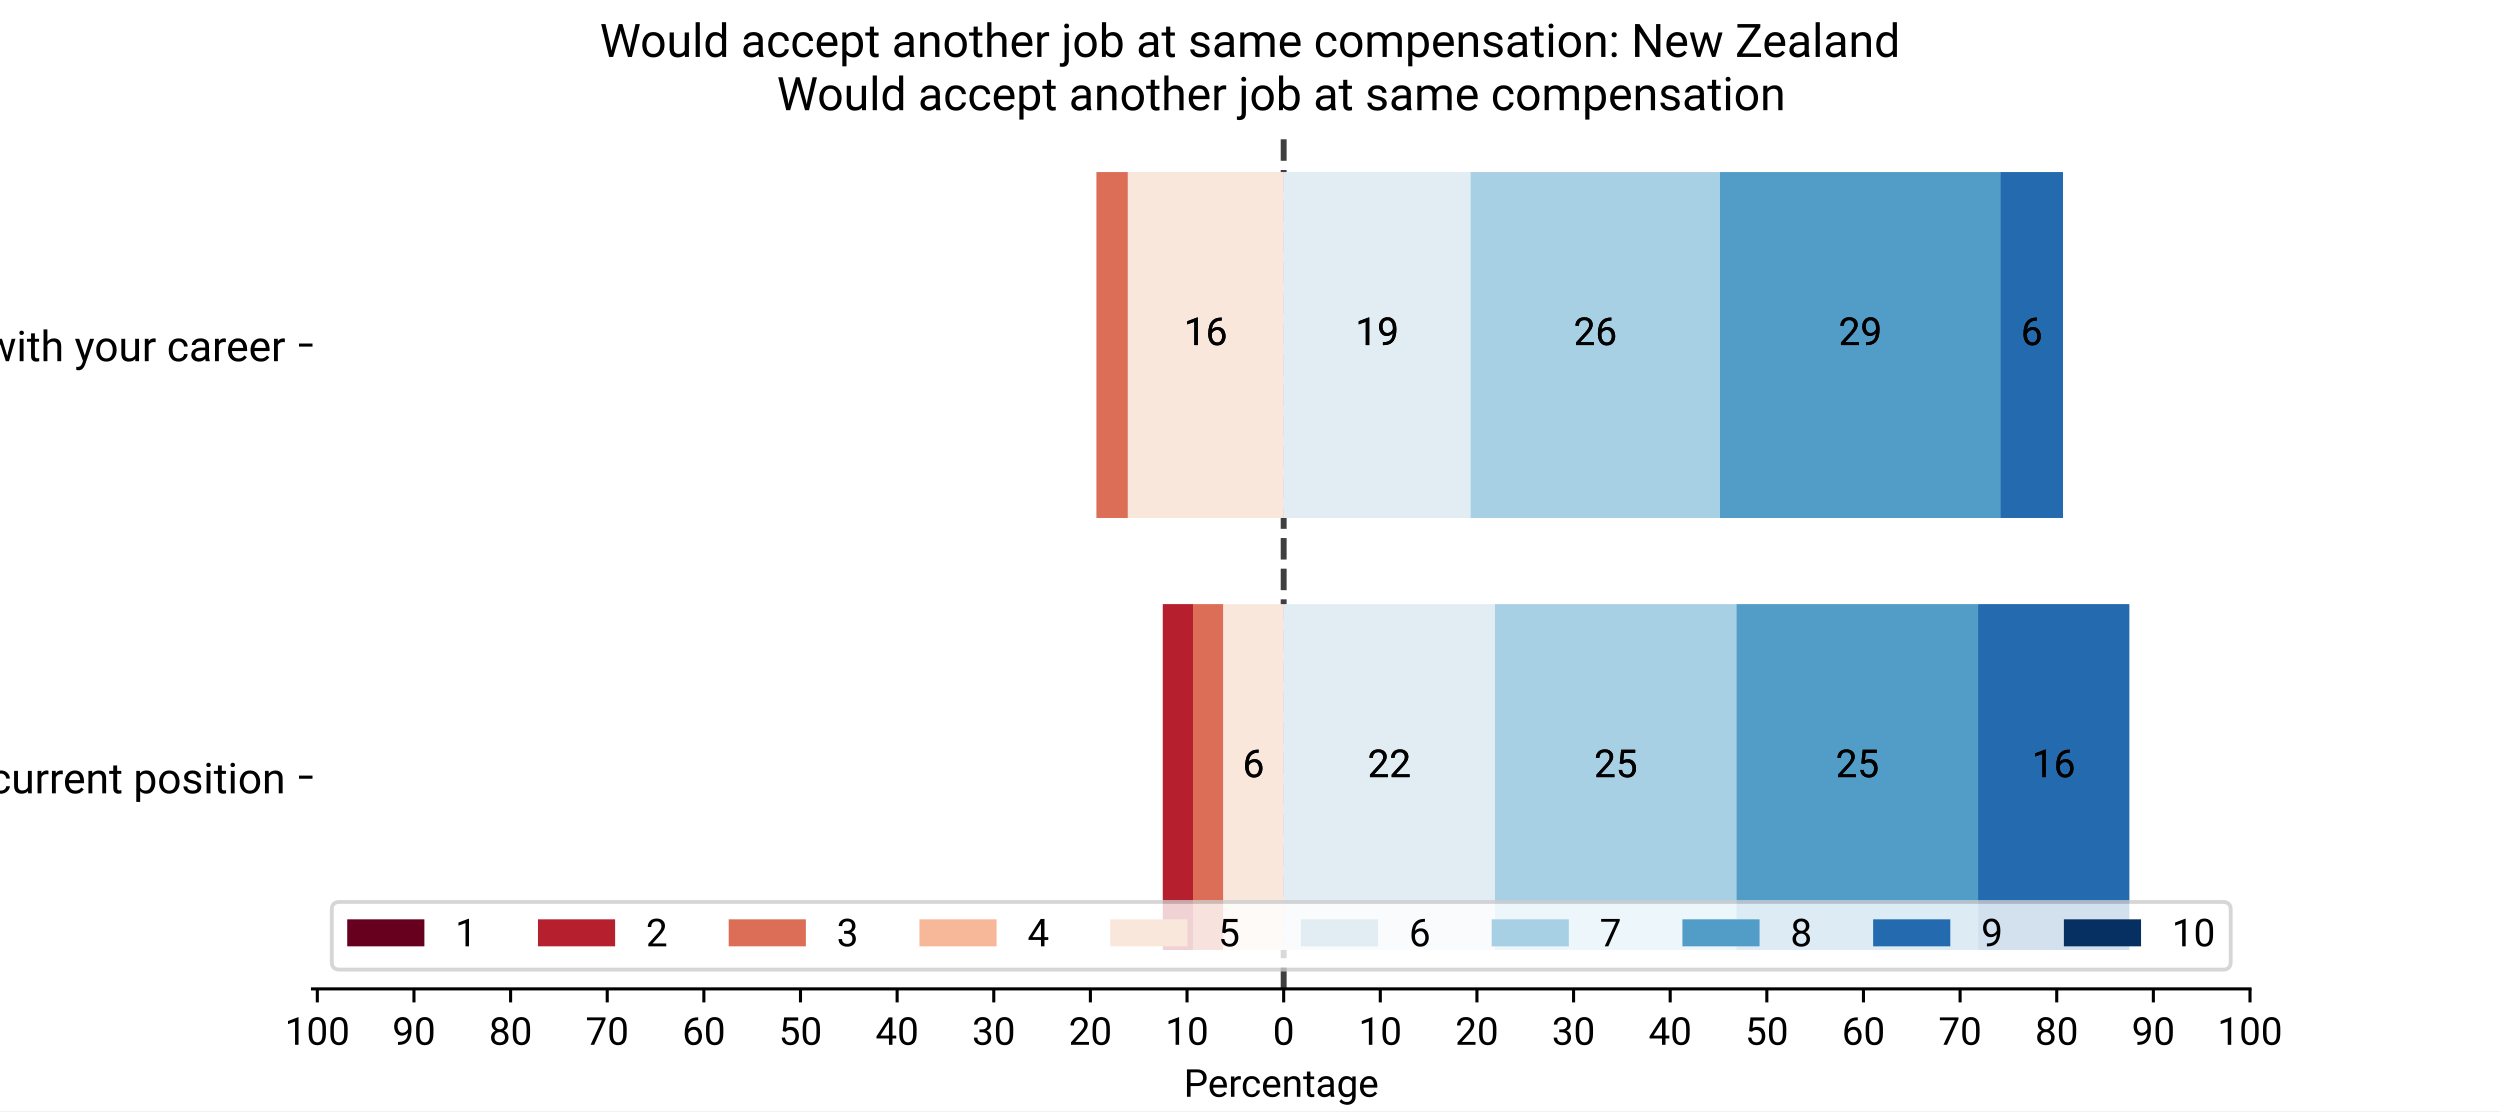
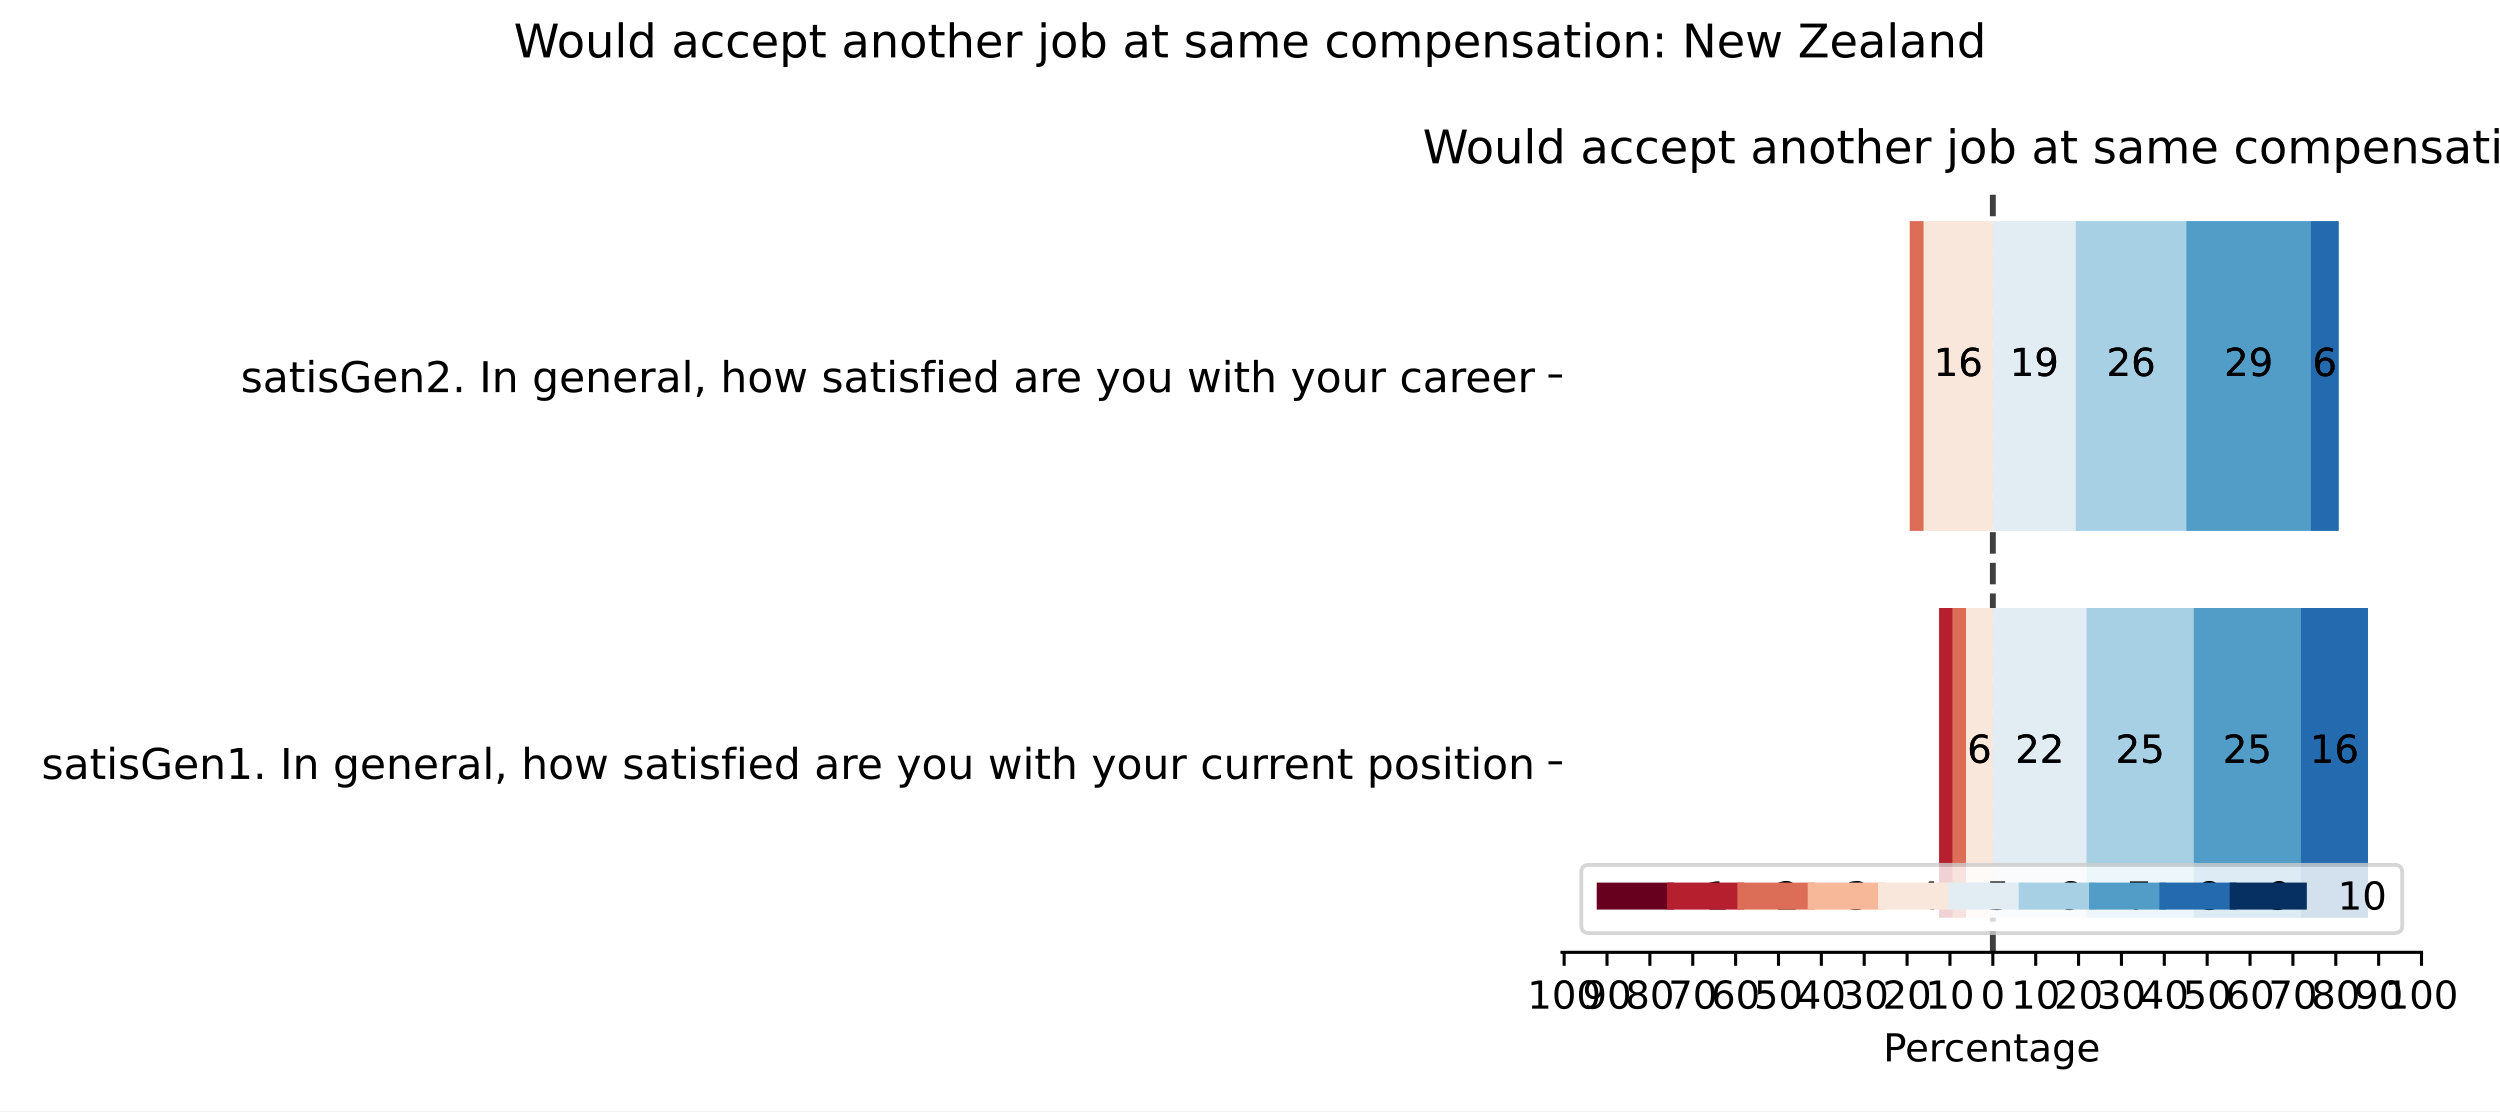
<svg xmlns="http://www.w3.org/2000/svg" xmlns:xlink="http://www.w3.org/1999/xlink" height="288pt" version="1.1" viewBox="0 0 648 288" width="648pt">
  <defs>
    <style type="text/css">*{stroke-linecap:butt;stroke-linejoin:round;}</style>
  </defs>
  <g id="figure_1">
    <g id="patch_1">
      <path d="M 0 288  L 648 288  L 648 0  L 0 0  z " style="fill:#ffffff;" />
    </g>
    <g id="axes_1">
      <g id="patch_2">
-         <path d="M 81 256.32  L 583.2 256.32  L 583.2 34.56  L 81 34.56  z " style="fill:#ffffff;" />
+         <path d="M 404.869 246.844  L 627.656 246.844  L 627.656 48.332  L 404.869 48.332  z " style="fill:#ffffff;" />
      </g>
      <g id="line2d_1">
-         <path clip-path="url(#p80d180d286)" d="M 332.726 256.32  L 332.726 34.56  " style="fill:none;stroke:#000000;stroke-dasharray:5.55,2.4;stroke-dashoffset:0;stroke-opacity:0.5;stroke-width:1.5;" />
+         <path clip-path="url(#p380d966b5c)" d="M 516.541 246.844  L 516.541 48.332  " style="fill:none;stroke:#000000;stroke-dasharray:5.55,2.4;stroke-dashoffset:0;stroke-opacity:0.5;stroke-width:1.5;" />
      </g>
      <g id="line2d_2">
-         <path clip-path="url(#p80d180d286)" d="M 332.726 256.32  L 332.726 34.56  " style="fill:none;stroke:#000000;stroke-dasharray:5.55,2.4;stroke-dashoffset:0;stroke-opacity:0.5;stroke-width:1.5;" />
+         <path clip-path="url(#p380d966b5c)" d="M 516.541 246.844  L 516.541 48.332  " style="fill:none;stroke:#000000;stroke-dasharray:5.55,2.4;stroke-dashoffset:0;stroke-opacity:0.5;stroke-width:1.5;" />
      </g>
      <g id="patch_3">
-         <path clip-path="url(#p80d180d286)" d="M 301.417 246.24  L 301.417 246.24  L 301.417 156.64  L 301.417 156.64  z " style="fill:#67001f;" />
+         <path clip-path="url(#p380d966b5c)" d="M 502.651 237.82  L 502.651 237.82  L 502.651 157.614  L 502.651 157.614  z " style="fill:#67001f;" />
      </g>
      <g id="patch_4">
-         <path clip-path="url(#p80d180d286)" d="M 284.247 134.24  L 284.247 134.24  L 284.247 44.64  L 284.247 44.64  z " style="fill:#67001f;" />
+         <path clip-path="url(#p380d966b5c)" d="M 495.034 137.562  L 495.034 137.562  L 495.034 57.355  L 495.034 57.355  z " style="fill:#67001f;" />
      </g>
      <g id="patch_5">
-         <path clip-path="url(#p80d180d286)" d="M 301.417 246.24  L 309.244 246.24  L 309.244 156.64  L 301.417 156.64  z " style="fill:#b61f2e;" />
+         <path clip-path="url(#p380d966b5c)" d="M 502.651 237.82  L 506.124 237.82  L 506.124 157.614  L 502.651 157.614  z " style="fill:#b61f2e;" />
      </g>
      <g id="patch_6">
-         <path clip-path="url(#p80d180d286)" d="M 284.247 134.24  L 284.247 134.24  L 284.247 44.64  L 284.247 44.64  z " style="fill:#b61f2e;" />
+         <path clip-path="url(#p380d966b5c)" d="M 495.034 137.562  L 495.034 137.562  L 495.034 57.355  L 495.034 57.355  z " style="fill:#b61f2e;" />
      </g>
      <g id="patch_7">
-         <path clip-path="url(#p80d180d286)" d="M 309.244 246.24  L 317.072 246.24  L 317.072 156.64  L 309.244 156.64  z " style="fill:#dc6e57;" />
+         <path clip-path="url(#p380d966b5c)" d="M 506.124 237.82  L 509.596 237.82  L 509.596 157.614  L 506.124 157.614  z " style="fill:#dc6e57;" />
      </g>
      <g id="patch_8">
-         <path clip-path="url(#p80d180d286)" d="M 284.247 134.24  L 292.327 134.24  L 292.327 44.64  L 284.247 44.64  z " style="fill:#dc6e57;" />
+         <path clip-path="url(#p380d966b5c)" d="M 495.034 137.562  L 498.619 137.562  L 498.619 57.355  L 495.034 57.355  z " style="fill:#dc6e57;" />
      </g>
      <g id="patch_9">
-         <path clip-path="url(#p80d180d286)" d="M 317.072 246.24  L 317.072 246.24  L 317.072 156.64  L 317.072 156.64  z " style="fill:#f7b799;" />
+         <path clip-path="url(#p380d966b5c)" d="M 509.596 237.82  L 509.596 237.82  L 509.596 157.614  L 509.596 157.614  z " style="fill:#f7b799;" />
      </g>
      <g id="patch_10">
-         <path clip-path="url(#p80d180d286)" d="M 292.327 134.24  L 292.327 134.24  L 292.327 44.64  L 292.327 44.64  z " style="fill:#f7b799;" />
+         <path clip-path="url(#p380d966b5c)" d="M 498.619 137.562  L 498.619 137.562  L 498.619 57.355  L 498.619 57.355  z " style="fill:#f7b799;" />
      </g>
      <g id="patch_11">
-         <path clip-path="url(#p80d180d286)" d="M 317.072 246.24  L 332.726 246.24  L 332.726 156.64  L 317.072 156.64  z " style="fill:#fae7dc;" />
+         <path clip-path="url(#p380d966b5c)" d="M 509.596 237.82  L 516.541 237.82  L 516.541 157.614  L 509.596 157.614  z " style="fill:#fae7dc;" />
      </g>
      <g id="patch_12">
-         <path clip-path="url(#p80d180d286)" d="M 292.327 134.24  L 332.726 134.24  L 332.726 44.64  L 292.327 44.64  z " style="fill:#fae7dc;" />
+         <path clip-path="url(#p380d966b5c)" d="M 498.619 137.562  L 516.541 137.562  L 516.541 57.355  L 498.619 57.355  z " style="fill:#fae7dc;" />
      </g>
      <g id="patch_13">
-         <path clip-path="url(#p80d180d286)" d="M 332.726 246.24  L 387.517 246.24  L 387.517 156.64  L 332.726 156.64  z " style="fill:#e1edf3;" />
+         <path clip-path="url(#p380d966b5c)" d="M 516.541 237.82  L 540.847 237.82  L 540.847 157.614  L 516.541 157.614  z " style="fill:#e1edf3;" />
      </g>
      <g id="patch_14">
-         <path clip-path="url(#p80d180d286)" d="M 332.726 134.24  L 381.205 134.24  L 381.205 44.64  L 332.726 44.64  z " style="fill:#e1edf3;" />
+         <path clip-path="url(#p380d966b5c)" d="M 516.541 137.562  L 538.047 137.562  L 538.047 57.355  L 516.541 57.355  z " style="fill:#e1edf3;" />
      </g>
      <g id="patch_15">
-         <path clip-path="url(#p80d180d286)" d="M 387.517 246.24  L 450.136 246.24  L 450.136 156.64  L 387.517 156.64  z " style="fill:#a7d0e4;" />
+         <path clip-path="url(#p380d966b5c)" d="M 540.847 237.82  L 568.626 237.82  L 568.626 157.614  L 540.847 157.614  z " style="fill:#a7d0e4;" />
      </g>
      <g id="patch_16">
-         <path clip-path="url(#p80d180d286)" d="M 381.205 134.24  L 445.843 134.24  L 445.843 44.64  L 381.205 44.64  z " style="fill:#a7d0e4;" />
+         <path clip-path="url(#p380d966b5c)" d="M 538.047 137.562  L 566.722 137.562  L 566.722 57.355  L 538.047 57.355  z " style="fill:#a7d0e4;" />
      </g>
      <g id="patch_17">
-         <path clip-path="url(#p80d180d286)" d="M 450.136 246.24  L 512.754 246.24  L 512.754 156.64  L 450.136 156.64  z " style="fill:#529dc8;" />
+         <path clip-path="url(#p380d966b5c)" d="M 568.626 237.82  L 596.405 237.82  L 596.405 157.614  L 568.626 157.614  z " style="fill:#529dc8;" />
      </g>
      <g id="patch_18">
-         <path clip-path="url(#p80d180d286)" d="M 445.843 134.24  L 518.562 134.24  L 518.562 44.64  L 445.843 44.64  z " style="fill:#529dc8;" />
+         <path clip-path="url(#p380d966b5c)" d="M 566.722 137.562  L 598.981 137.562  L 598.981 57.355  L 566.722 57.355  z " style="fill:#529dc8;" />
      </g>
      <g id="patch_19">
-         <path clip-path="url(#p80d180d286)" d="M 512.754 246.24  L 551.891 246.24  L 551.891 156.64  L 512.754 156.64  z " style="fill:#246aae;" />
+         <path clip-path="url(#p380d966b5c)" d="M 596.405 237.82  L 613.767 237.82  L 613.767 157.614  L 596.405 157.614  z " style="fill:#246aae;" />
      </g>
      <g id="patch_20">
-         <path clip-path="url(#p80d180d286)" d="M 518.562 134.24  L 534.721 134.24  L 534.721 44.64  L 518.562 44.64  z " style="fill:#246aae;" />
+         <path clip-path="url(#p380d966b5c)" d="M 598.981 137.562  L 606.15 137.562  L 606.15 57.355  L 598.981 57.355  z " style="fill:#246aae;" />
      </g>
      <g id="patch_21">
-         <path clip-path="url(#p80d180d286)" d="M 551.891 246.24  L 551.891 246.24  L 551.891 156.64  L 551.891 156.64  z " style="fill:#053061;" />
+         <path clip-path="url(#p380d966b5c)" d="M 613.767 237.82  L 613.767 237.82  L 613.767 157.614  L 613.767 157.614  z " style="fill:#053061;" />
      </g>
      <g id="patch_22">
-         <path clip-path="url(#p80d180d286)" d="M 534.721 134.24  L 534.721 134.24  L 534.721 44.64  L 534.721 44.64  z " style="fill:#053061;" />
+         <path clip-path="url(#p380d966b5c)" d="M 606.15 137.562  L 606.15 137.562  L 606.15 57.355  L 606.15 57.355  z " style="fill:#053061;" />
      </g>
      <g id="patch_23">
-         <path clip-path="url(#p80d180d286)" d="M 301.417 246.24  L 301.417 246.24  L 301.417 156.64  L 301.417 156.64  z " style="fill:#67001f;" />
+         <path clip-path="url(#p380d966b5c)" d="M 502.651 237.82  L 502.651 237.82  L 502.651 157.614  L 502.651 157.614  z " style="fill:#67001f;" />
      </g>
      <g id="patch_24">
-         <path clip-path="url(#p80d180d286)" d="M 284.247 134.24  L 284.247 134.24  L 284.247 44.64  L 284.247 44.64  z " style="fill:#67001f;" />
+         <path clip-path="url(#p380d966b5c)" d="M 495.034 137.562  L 495.034 137.562  L 495.034 57.355  L 495.034 57.355  z " style="fill:#67001f;" />
      </g>
      <g id="patch_25">
-         <path clip-path="url(#p80d180d286)" d="M 301.417 246.24  L 309.244 246.24  L 309.244 156.64  L 301.417 156.64  z " style="fill:#b61f2e;" />
+         <path clip-path="url(#p380d966b5c)" d="M 502.651 237.82  L 506.124 237.82  L 506.124 157.614  L 502.651 157.614  z " style="fill:#b61f2e;" />
      </g>
      <g id="patch_26">
-         <path clip-path="url(#p80d180d286)" d="M 284.247 134.24  L 284.247 134.24  L 284.247 44.64  L 284.247 44.64  z " style="fill:#b61f2e;" />
+         <path clip-path="url(#p380d966b5c)" d="M 495.034 137.562  L 495.034 137.562  L 495.034 57.355  L 495.034 57.355  z " style="fill:#b61f2e;" />
      </g>
      <g id="patch_27">
-         <path clip-path="url(#p80d180d286)" d="M 309.244 246.24  L 317.072 246.24  L 317.072 156.64  L 309.244 156.64  z " style="fill:#dc6e57;" />
+         <path clip-path="url(#p380d966b5c)" d="M 506.124 237.82  L 509.596 237.82  L 509.596 157.614  L 506.124 157.614  z " style="fill:#dc6e57;" />
      </g>
      <g id="patch_28">
-         <path clip-path="url(#p80d180d286)" d="M 284.247 134.24  L 292.327 134.24  L 292.327 44.64  L 284.247 44.64  z " style="fill:#dc6e57;" />
+         <path clip-path="url(#p380d966b5c)" d="M 495.034 137.562  L 498.619 137.562  L 498.619 57.355  L 495.034 57.355  z " style="fill:#dc6e57;" />
      </g>
      <g id="patch_29">
-         <path clip-path="url(#p80d180d286)" d="M 317.072 246.24  L 317.072 246.24  L 317.072 156.64  L 317.072 156.64  z " style="fill:#f7b799;" />
+         <path clip-path="url(#p380d966b5c)" d="M 509.596 237.82  L 509.596 237.82  L 509.596 157.614  L 509.596 157.614  z " style="fill:#f7b799;" />
      </g>
      <g id="patch_30">
-         <path clip-path="url(#p80d180d286)" d="M 292.327 134.24  L 292.327 134.24  L 292.327 44.64  L 292.327 44.64  z " style="fill:#f7b799;" />
+         <path clip-path="url(#p380d966b5c)" d="M 498.619 137.562  L 498.619 137.562  L 498.619 57.355  L 498.619 57.355  z " style="fill:#f7b799;" />
      </g>
      <g id="patch_31">
-         <path clip-path="url(#p80d180d286)" d="M 317.072 246.24  L 332.726 246.24  L 332.726 156.64  L 317.072 156.64  z " style="fill:#fae7dc;" />
+         <path clip-path="url(#p380d966b5c)" d="M 509.596 237.82  L 516.541 237.82  L 516.541 157.614  L 509.596 157.614  z " style="fill:#fae7dc;" />
      </g>
      <g id="patch_32">
-         <path clip-path="url(#p80d180d286)" d="M 292.327 134.24  L 332.726 134.24  L 332.726 44.64  L 292.327 44.64  z " style="fill:#fae7dc;" />
+         <path clip-path="url(#p380d966b5c)" d="M 498.619 137.562  L 516.541 137.562  L 516.541 57.355  L 498.619 57.355  z " style="fill:#fae7dc;" />
      </g>
      <g id="patch_33">
-         <path clip-path="url(#p80d180d286)" d="M 332.726 246.24  L 387.517 246.24  L 387.517 156.64  L 332.726 156.64  z " style="fill:#e1edf3;" />
+         <path clip-path="url(#p380d966b5c)" d="M 516.541 237.82  L 540.847 237.82  L 540.847 157.614  L 516.541 157.614  z " style="fill:#e1edf3;" />
      </g>
      <g id="patch_34">
-         <path clip-path="url(#p80d180d286)" d="M 332.726 134.24  L 381.205 134.24  L 381.205 44.64  L 332.726 44.64  z " style="fill:#e1edf3;" />
+         <path clip-path="url(#p380d966b5c)" d="M 516.541 137.562  L 538.047 137.562  L 538.047 57.355  L 516.541 57.355  z " style="fill:#e1edf3;" />
      </g>
      <g id="patch_35">
-         <path clip-path="url(#p80d180d286)" d="M 387.517 246.24  L 450.136 246.24  L 450.136 156.64  L 387.517 156.64  z " style="fill:#a7d0e4;" />
+         <path clip-path="url(#p380d966b5c)" d="M 540.847 237.82  L 568.626 237.82  L 568.626 157.614  L 540.847 157.614  z " style="fill:#a7d0e4;" />
      </g>
      <g id="patch_36">
-         <path clip-path="url(#p80d180d286)" d="M 381.205 134.24  L 445.843 134.24  L 445.843 44.64  L 381.205 44.64  z " style="fill:#a7d0e4;" />
+         <path clip-path="url(#p380d966b5c)" d="M 538.047 137.562  L 566.722 137.562  L 566.722 57.355  L 538.047 57.355  z " style="fill:#a7d0e4;" />
      </g>
      <g id="patch_37">
-         <path clip-path="url(#p80d180d286)" d="M 450.136 246.24  L 512.754 246.24  L 512.754 156.64  L 450.136 156.64  z " style="fill:#529dc8;" />
+         <path clip-path="url(#p380d966b5c)" d="M 568.626 237.82  L 596.405 237.82  L 596.405 157.614  L 568.626 157.614  z " style="fill:#529dc8;" />
      </g>
      <g id="patch_38">
-         <path clip-path="url(#p80d180d286)" d="M 445.843 134.24  L 518.562 134.24  L 518.562 44.64  L 445.843 44.64  z " style="fill:#529dc8;" />
+         <path clip-path="url(#p380d966b5c)" d="M 566.722 137.562  L 598.981 137.562  L 598.981 57.355  L 566.722 57.355  z " style="fill:#529dc8;" />
      </g>
      <g id="patch_39">
-         <path clip-path="url(#p80d180d286)" d="M 512.754 246.24  L 551.891 246.24  L 551.891 156.64  L 512.754 156.64  z " style="fill:#246aae;" />
+         <path clip-path="url(#p380d966b5c)" d="M 596.405 237.82  L 613.767 237.82  L 613.767 157.614  L 596.405 157.614  z " style="fill:#246aae;" />
      </g>
      <g id="patch_40">
-         <path clip-path="url(#p80d180d286)" d="M 518.562 134.24  L 534.721 134.24  L 534.721 44.64  L 518.562 44.64  z " style="fill:#246aae;" />
+         <path clip-path="url(#p380d966b5c)" d="M 598.981 137.562  L 606.15 137.562  L 606.15 57.355  L 598.981 57.355  z " style="fill:#246aae;" />
      </g>
      <g id="patch_41">
-         <path clip-path="url(#p80d180d286)" d="M 551.891 246.24  L 551.891 246.24  L 551.891 156.64  L 551.891 156.64  z " style="fill:#053061;" />
+         <path clip-path="url(#p380d966b5c)" d="M 613.767 237.82  L 613.767 237.82  L 613.767 157.614  L 613.767 157.614  z " style="fill:#053061;" />
      </g>
      <g id="patch_42">
-         <path clip-path="url(#p80d180d286)" d="M 534.721 134.24  L 534.721 134.24  L 534.721 44.64  L 534.721 44.64  z " style="fill:#053061;" />
+         <path clip-path="url(#p380d966b5c)" d="M 606.15 137.562  L 606.15 137.562  L 606.15 57.355  L 606.15 57.355  z " style="fill:#053061;" />
      </g>
      <g id="matplotlib.axis_1">
        <g id="xtick_1">
          <g id="line2d_3">
            <defs>
-               <path d="M 0 0  L 0 3.5  " id="ma6ab6b6408" style="stroke:#000000;stroke-width:0.8;" />
+               <path d="M 0 0  L 0 3.5  " id="mc3a356a46d" style="stroke:#000000;stroke-width:0.8;" />
            </defs>
            <g>
-               <use style="stroke:#000000;stroke-width:0.8;" x="82.252" xlink:href="#ma6ab6b6408" y="256.32" />
+               <use style="stroke:#000000;stroke-width:0.8;" x="405.425" xlink:href="#mc3a356a46d" y="246.844" />
            </g>
          </g>
          <g id="text_1">
-             <text style="font-family:Roboto;font-size:10px;font-stretch:normal;font-style:normal;font-weight:normal;text-anchor:middle;" transform="rotate(-0, 82.25237, 270.82)" x="82.252" y="270.82">100</text>
+             <text style="font-family:DejaVu Sans;font-size:10px;font-stretch:normal;font-style:normal;font-weight:normal;text-anchor:middle;" transform="rotate(-0, 405.425, 261.4422)" x="405.425" y="261.442">100</text>
          </g>
        </g>
        <g id="xtick_2">
          <g id="line2d_4">
            <g>
-               <use style="stroke:#000000;stroke-width:0.8;" x="107.3" xlink:href="#ma6ab6b6408" y="256.32" />
+               <use style="stroke:#000000;stroke-width:0.8;" x="416.537" xlink:href="#mc3a356a46d" y="246.844" />
            </g>
          </g>
          <g id="text_2">
-             <text style="font-family:Roboto;font-size:10px;font-stretch:normal;font-style:normal;font-weight:normal;text-anchor:middle;" transform="rotate(-0, 107.2998, 270.82)" x="107.3" y="270.82">90</text>
+             <text style="font-family:DejaVu Sans;font-size:10px;font-stretch:normal;font-style:normal;font-weight:normal;text-anchor:middle;" transform="rotate(-0, 416.5365, 261.4422)" x="416.537" y="261.442">90</text>
          </g>
        </g>
        <g id="xtick_3">
          <g id="line2d_5">
            <g>
-               <use style="stroke:#000000;stroke-width:0.8;" x="132.347" xlink:href="#ma6ab6b6408" y="256.32" />
+               <use style="stroke:#000000;stroke-width:0.8;" x="427.648" xlink:href="#mc3a356a46d" y="246.844" />
            </g>
          </g>
          <g id="text_3">
-             <text style="font-family:Roboto;font-size:10px;font-stretch:normal;font-style:normal;font-weight:normal;text-anchor:middle;" transform="rotate(-0, 132.3471, 270.82)" x="132.347" y="270.82">80</text>
+             <text style="font-family:DejaVu Sans;font-size:10px;font-stretch:normal;font-style:normal;font-weight:normal;text-anchor:middle;" transform="rotate(-0, 427.6481, 261.4422)" x="427.648" y="261.442">80</text>
          </g>
        </g>
        <g id="xtick_4">
          <g id="line2d_6">
            <g>
-               <use style="stroke:#000000;stroke-width:0.8;" x="157.395" xlink:href="#ma6ab6b6408" y="256.32" />
+               <use style="stroke:#000000;stroke-width:0.8;" x="438.76" xlink:href="#mc3a356a46d" y="246.844" />
            </g>
          </g>
          <g id="text_4">
-             <text style="font-family:Roboto;font-size:10px;font-stretch:normal;font-style:normal;font-weight:normal;text-anchor:middle;" transform="rotate(-0, 157.3945, 270.82)" x="157.395" y="270.82">70</text>
+             <text style="font-family:DejaVu Sans;font-size:10px;font-stretch:normal;font-style:normal;font-weight:normal;text-anchor:middle;" transform="rotate(-0, 438.7596, 261.4422)" x="438.76" y="261.442">70</text>
          </g>
        </g>
        <g id="xtick_5">
          <g id="line2d_7">
            <g>
-               <use style="stroke:#000000;stroke-width:0.8;" x="182.442" xlink:href="#ma6ab6b6408" y="256.32" />
+               <use style="stroke:#000000;stroke-width:0.8;" x="449.871" xlink:href="#mc3a356a46d" y="246.844" />
            </g>
          </g>
          <g id="text_5">
-             <text style="font-family:Roboto;font-size:10px;font-stretch:normal;font-style:normal;font-weight:normal;text-anchor:middle;" transform="rotate(-0, 182.4419, 270.82)" x="182.442" y="270.82">60</text>
+             <text style="font-family:DejaVu Sans;font-size:10px;font-stretch:normal;font-style:normal;font-weight:normal;text-anchor:middle;" transform="rotate(-0, 449.8712, 261.4422)" x="449.871" y="261.442">60</text>
          </g>
        </g>
        <g id="xtick_6">
          <g id="line2d_8">
            <g>
-               <use style="stroke:#000000;stroke-width:0.8;" x="207.489" xlink:href="#ma6ab6b6408" y="256.32" />
+               <use style="stroke:#000000;stroke-width:0.8;" x="460.983" xlink:href="#mc3a356a46d" y="246.844" />
            </g>
          </g>
          <g id="text_6">
-             <text style="font-family:Roboto;font-size:10px;font-stretch:normal;font-style:normal;font-weight:normal;text-anchor:middle;" transform="rotate(-0, 207.4893, 270.82)" x="207.489" y="270.82">50</text>
+             <text style="font-family:DejaVu Sans;font-size:10px;font-stretch:normal;font-style:normal;font-weight:normal;text-anchor:middle;" transform="rotate(-0, 460.9828, 261.4422)" x="460.983" y="261.442">50</text>
          </g>
        </g>
        <g id="xtick_7">
          <g id="line2d_9">
            <g>
-               <use style="stroke:#000000;stroke-width:0.8;" x="232.537" xlink:href="#ma6ab6b6408" y="256.32" />
+               <use style="stroke:#000000;stroke-width:0.8;" x="472.094" xlink:href="#mc3a356a46d" y="246.844" />
            </g>
          </g>
          <g id="text_7">
-             <text style="font-family:Roboto;font-size:10px;font-stretch:normal;font-style:normal;font-weight:normal;text-anchor:middle;" transform="rotate(-0, 232.5367, 270.82)" x="232.537" y="270.82">40</text>
+             <text style="font-family:DejaVu Sans;font-size:10px;font-stretch:normal;font-style:normal;font-weight:normal;text-anchor:middle;" transform="rotate(-0, 472.0943, 261.4422)" x="472.094" y="261.442">40</text>
          </g>
        </g>
        <g id="xtick_8">
          <g id="line2d_10">
            <g>
-               <use style="stroke:#000000;stroke-width:0.8;" x="257.584" xlink:href="#ma6ab6b6408" y="256.32" />
+               <use style="stroke:#000000;stroke-width:0.8;" x="483.206" xlink:href="#mc3a356a46d" y="246.844" />
            </g>
          </g>
          <g id="text_8">
-             <text style="font-family:Roboto;font-size:10px;font-stretch:normal;font-style:normal;font-weight:normal;text-anchor:middle;" transform="rotate(-0, 257.584, 270.82)" x="257.584" y="270.82">30</text>
+             <text style="font-family:DejaVu Sans;font-size:10px;font-stretch:normal;font-style:normal;font-weight:normal;text-anchor:middle;" transform="rotate(-0, 483.2059, 261.4422)" x="483.206" y="261.442">30</text>
          </g>
        </g>
        <g id="xtick_9">
          <g id="line2d_11">
            <g>
-               <use style="stroke:#000000;stroke-width:0.8;" x="282.631" xlink:href="#ma6ab6b6408" y="256.32" />
+               <use style="stroke:#000000;stroke-width:0.8;" x="494.317" xlink:href="#mc3a356a46d" y="246.844" />
            </g>
          </g>
          <g id="text_9">
-             <text style="font-family:Roboto;font-size:10px;font-stretch:normal;font-style:normal;font-weight:normal;text-anchor:middle;" transform="rotate(-0, 282.6314, 270.82)" x="282.631" y="270.82">20</text>
+             <text style="font-family:DejaVu Sans;font-size:10px;font-stretch:normal;font-style:normal;font-weight:normal;text-anchor:middle;" transform="rotate(-0, 494.3175, 261.4422)" x="494.317" y="261.442">20</text>
          </g>
        </g>
        <g id="xtick_10">
          <g id="line2d_12">
            <g>
-               <use style="stroke:#000000;stroke-width:0.8;" x="307.679" xlink:href="#ma6ab6b6408" y="256.32" />
+               <use style="stroke:#000000;stroke-width:0.8;" x="505.429" xlink:href="#mc3a356a46d" y="246.844" />
            </g>
          </g>
          <g id="text_10">
-             <text style="font-family:Roboto;font-size:10px;font-stretch:normal;font-style:normal;font-weight:normal;text-anchor:middle;" transform="rotate(-0, 307.6788, 270.82)" x="307.679" y="270.82">10</text>
+             <text style="font-family:DejaVu Sans;font-size:10px;font-stretch:normal;font-style:normal;font-weight:normal;text-anchor:middle;" transform="rotate(-0, 505.429, 261.4422)" x="505.429" y="261.442">10</text>
          </g>
        </g>
        <g id="xtick_11">
          <g id="line2d_13">
            <g>
-               <use style="stroke:#000000;stroke-width:0.8;" x="332.726" xlink:href="#ma6ab6b6408" y="256.32" />
+               <use style="stroke:#000000;stroke-width:0.8;" x="516.541" xlink:href="#mc3a356a46d" y="246.844" />
            </g>
          </g>
          <g id="text_11">
-             <text style="font-family:Roboto;font-size:10px;font-stretch:normal;font-style:normal;font-weight:normal;text-anchor:middle;" transform="rotate(-0, 332.7262, 270.82)" x="332.726" y="270.82">0</text>
+             <text style="font-family:DejaVu Sans;font-size:10px;font-stretch:normal;font-style:normal;font-weight:normal;text-anchor:middle;" transform="rotate(-0, 516.5406, 261.4422)" x="516.541" y="261.442">0</text>
          </g>
        </g>
        <g id="xtick_12">
          <g id="line2d_14">
            <g>
-               <use style="stroke:#000000;stroke-width:0.8;" x="357.774" xlink:href="#ma6ab6b6408" y="256.32" />
+               <use style="stroke:#000000;stroke-width:0.8;" x="527.652" xlink:href="#mc3a356a46d" y="246.844" />
            </g>
          </g>
          <g id="text_12">
-             <text style="font-family:Roboto;font-size:10px;font-stretch:normal;font-style:normal;font-weight:normal;text-anchor:middle;" transform="rotate(-0, 357.7736, 270.82)" x="357.774" y="270.82">10</text>
+             <text style="font-family:DejaVu Sans;font-size:10px;font-stretch:normal;font-style:normal;font-weight:normal;text-anchor:middle;" transform="rotate(-0, 527.6522, 261.4422)" x="527.652" y="261.442">10</text>
          </g>
        </g>
        <g id="xtick_13">
          <g id="line2d_15">
            <g>
-               <use style="stroke:#000000;stroke-width:0.8;" x="382.821" xlink:href="#ma6ab6b6408" y="256.32" />
+               <use style="stroke:#000000;stroke-width:0.8;" x="538.764" xlink:href="#mc3a356a46d" y="246.844" />
            </g>
          </g>
          <g id="text_13">
-             <text style="font-family:Roboto;font-size:10px;font-stretch:normal;font-style:normal;font-weight:normal;text-anchor:middle;" transform="rotate(-0, 382.8209, 270.82)" x="382.821" y="270.82">20</text>
+             <text style="font-family:DejaVu Sans;font-size:10px;font-stretch:normal;font-style:normal;font-weight:normal;text-anchor:middle;" transform="rotate(-0, 538.7637, 261.4422)" x="538.764" y="261.442">20</text>
          </g>
        </g>
        <g id="xtick_14">
          <g id="line2d_16">
            <g>
-               <use style="stroke:#000000;stroke-width:0.8;" x="407.868" xlink:href="#ma6ab6b6408" y="256.32" />
+               <use style="stroke:#000000;stroke-width:0.8;" x="549.875" xlink:href="#mc3a356a46d" y="246.844" />
            </g>
          </g>
          <g id="text_14">
-             <text style="font-family:Roboto;font-size:10px;font-stretch:normal;font-style:normal;font-weight:normal;text-anchor:middle;" transform="rotate(-0, 407.8683, 270.82)" x="407.868" y="270.82">30</text>
+             <text style="font-family:DejaVu Sans;font-size:10px;font-stretch:normal;font-style:normal;font-weight:normal;text-anchor:middle;" transform="rotate(-0, 549.8753, 261.4422)" x="549.875" y="261.442">30</text>
          </g>
        </g>
        <g id="xtick_15">
          <g id="line2d_17">
            <g>
-               <use style="stroke:#000000;stroke-width:0.8;" x="432.916" xlink:href="#ma6ab6b6408" y="256.32" />
+               <use style="stroke:#000000;stroke-width:0.8;" x="560.987" xlink:href="#mc3a356a46d" y="246.844" />
            </g>
          </g>
          <g id="text_15">
-             <text style="font-family:Roboto;font-size:10px;font-stretch:normal;font-style:normal;font-weight:normal;text-anchor:middle;" transform="rotate(-0, 432.9157, 270.82)" x="432.916" y="270.82">40</text>
+             <text style="font-family:DejaVu Sans;font-size:10px;font-stretch:normal;font-style:normal;font-weight:normal;text-anchor:middle;" transform="rotate(-0, 560.9869, 261.4422)" x="560.987" y="261.442">40</text>
          </g>
        </g>
        <g id="xtick_16">
          <g id="line2d_18">
            <g>
-               <use style="stroke:#000000;stroke-width:0.8;" x="457.963" xlink:href="#ma6ab6b6408" y="256.32" />
+               <use style="stroke:#000000;stroke-width:0.8;" x="572.098" xlink:href="#mc3a356a46d" y="246.844" />
            </g>
          </g>
          <g id="text_16">
-             <text style="font-family:Roboto;font-size:10px;font-stretch:normal;font-style:normal;font-weight:normal;text-anchor:middle;" transform="rotate(-0, 457.9631, 270.82)" x="457.963" y="270.82">50</text>
+             <text style="font-family:DejaVu Sans;font-size:10px;font-stretch:normal;font-style:normal;font-weight:normal;text-anchor:middle;" transform="rotate(-0, 572.0984, 261.4422)" x="572.098" y="261.442">50</text>
          </g>
        </g>
        <g id="xtick_17">
          <g id="line2d_19">
            <g>
-               <use style="stroke:#000000;stroke-width:0.8;" x="483.01" xlink:href="#ma6ab6b6408" y="256.32" />
+               <use style="stroke:#000000;stroke-width:0.8;" x="583.21" xlink:href="#mc3a356a46d" y="246.844" />
            </g>
          </g>
          <g id="text_17">
-             <text style="font-family:Roboto;font-size:10px;font-stretch:normal;font-style:normal;font-weight:normal;text-anchor:middle;" transform="rotate(-0, 483.0105, 270.82)" x="483.01" y="270.82">60</text>
+             <text style="font-family:DejaVu Sans;font-size:10px;font-stretch:normal;font-style:normal;font-weight:normal;text-anchor:middle;" transform="rotate(-0, 583.21, 261.4422)" x="583.21" y="261.442">60</text>
          </g>
        </g>
        <g id="xtick_18">
          <g id="line2d_20">
            <g>
-               <use style="stroke:#000000;stroke-width:0.8;" x="508.058" xlink:href="#ma6ab6b6408" y="256.32" />
+               <use style="stroke:#000000;stroke-width:0.8;" x="594.322" xlink:href="#mc3a356a46d" y="246.844" />
            </g>
          </g>
          <g id="text_18">
-             <text style="font-family:Roboto;font-size:10px;font-stretch:normal;font-style:normal;font-weight:normal;text-anchor:middle;" transform="rotate(-0, 508.0579, 270.82)" x="508.058" y="270.82">70</text>
+             <text style="font-family:DejaVu Sans;font-size:10px;font-stretch:normal;font-style:normal;font-weight:normal;text-anchor:middle;" transform="rotate(-0, 594.3216, 261.4422)" x="594.322" y="261.442">70</text>
          </g>
        </g>
        <g id="xtick_19">
          <g id="line2d_21">
            <g>
-               <use style="stroke:#000000;stroke-width:0.8;" x="533.105" xlink:href="#ma6ab6b6408" y="256.32" />
+               <use style="stroke:#000000;stroke-width:0.8;" x="605.433" xlink:href="#mc3a356a46d" y="246.844" />
            </g>
          </g>
          <g id="text_19">
-             <text style="font-family:Roboto;font-size:10px;font-stretch:normal;font-style:normal;font-weight:normal;text-anchor:middle;" transform="rotate(-0, 533.1052, 270.82)" x="533.105" y="270.82">80</text>
+             <text style="font-family:DejaVu Sans;font-size:10px;font-stretch:normal;font-style:normal;font-weight:normal;text-anchor:middle;" transform="rotate(-0, 605.4331, 261.4422)" x="605.433" y="261.442">80</text>
          </g>
        </g>
        <g id="xtick_20">
          <g id="line2d_22">
            <g>
-               <use style="stroke:#000000;stroke-width:0.8;" x="558.153" xlink:href="#ma6ab6b6408" y="256.32" />
+               <use style="stroke:#000000;stroke-width:0.8;" x="616.545" xlink:href="#mc3a356a46d" y="246.844" />
            </g>
          </g>
          <g id="text_20">
-             <text style="font-family:Roboto;font-size:10px;font-stretch:normal;font-style:normal;font-weight:normal;text-anchor:middle;" transform="rotate(-0, 558.1526, 270.82)" x="558.153" y="270.82">90</text>
+             <text style="font-family:DejaVu Sans;font-size:10px;font-stretch:normal;font-style:normal;font-weight:normal;text-anchor:middle;" transform="rotate(-0, 616.5447, 261.4422)" x="616.545" y="261.442">90</text>
          </g>
        </g>
        <g id="xtick_21">
          <g id="line2d_23">
            <g>
-               <use style="stroke:#000000;stroke-width:0.8;" x="583.2" xlink:href="#ma6ab6b6408" y="256.32" />
+               <use style="stroke:#000000;stroke-width:0.8;" x="627.656" xlink:href="#mc3a356a46d" y="246.844" />
            </g>
          </g>
          <g id="text_21">
-             <text style="font-family:Roboto;font-size:10px;font-stretch:normal;font-style:normal;font-weight:normal;text-anchor:middle;" transform="rotate(-0, 583.2, 270.82)" x="583.2" y="270.82">100</text>
+             <text style="font-family:DejaVu Sans;font-size:10px;font-stretch:normal;font-style:normal;font-weight:normal;text-anchor:middle;" transform="rotate(-0, 627.6562, 261.4422)" x="627.656" y="261.442">100</text>
          </g>
        </g>
        <g id="text_22">
-           <text style="font-family:Roboto;font-size:10px;font-stretch:normal;font-style:normal;font-weight:normal;text-anchor:middle;" transform="rotate(-0, 332.1, 284.2981)" x="332.1" y="284.298">Percentage</text>
+           <text style="font-family:DejaVu Sans;font-size:10px;font-stretch:normal;font-style:normal;font-weight:normal;text-anchor:middle;" transform="rotate(-0, 516.2628, 275.1203)" x="516.263" y="275.12">Percentage</text>
        </g>
      </g>
      <g id="matplotlib.axis_2">
        <g id="ytick_1">
          <g id="line2d_24">
            <defs>
-               <path d="M 0 0  L -3.5 0  " id="mb807de1724" style="stroke:#000000;stroke-width:0.8;" />
+               <path d="M 0 0  L -3.5 0  " id="m82278324de" style="stroke:#000000;stroke-width:0.8;" />
            </defs>
            <g>
-               <use style="stroke:#000000;stroke-width:0.8;" x="81" xlink:href="#mb807de1724" y="201.44" />
+               <use style="stroke:#000000;stroke-width:0.8;" x="404.869" xlink:href="#m82278324de" y="197.717" />
            </g>
          </g>
          <g id="text_23">
-             <text style="font-family:Roboto;font-size:11px;font-stretch:normal;font-style:normal;font-weight:normal;text-anchor:end;" transform="rotate(-0, 74, 205.6217)" x="74" y="205.622">satisGen1. In general, how satisfied are you with your current position</text>
+             <text style="font-family:DejaVu Sans;font-size:11px;font-stretch:normal;font-style:normal;font-weight:normal;text-anchor:end;" transform="rotate(-0, 397.8694, 201.8962)" x="397.869" y="201.896">satisGen1. In general, how satisfied are you with your current position</text>
          </g>
        </g>
        <g id="ytick_2">
          <g id="line2d_25">
            <g>
-               <use style="stroke:#000000;stroke-width:0.8;" x="81" xlink:href="#mb807de1724" y="89.44" />
+               <use style="stroke:#000000;stroke-width:0.8;" x="404.869" xlink:href="#m82278324de" y="97.459" />
            </g>
          </g>
          <g id="text_24">
-             <text style="font-family:Roboto;font-size:11px;font-stretch:normal;font-style:normal;font-weight:normal;text-anchor:end;" transform="rotate(-0, 74, 93.62172)" x="74" y="93.622">satisGen2. In general, how satisfied are you with your career</text>
+             <text style="font-family:DejaVu Sans;font-size:11px;font-stretch:normal;font-style:normal;font-weight:normal;text-anchor:end;" transform="rotate(-0, 397.8694, 101.6377)" x="397.869" y="101.638">satisGen2. In general, how satisfied are you with your career</text>
          </g>
        </g>
      </g>
      <g id="patch_43">
-         <path d="M 81 256.32  L 583.2 256.32  " style="fill:none;stroke:#000000;stroke-linecap:square;stroke-linejoin:miter;stroke-width:0.8;" />
+         <path d="M 404.869 246.844  L 627.656 246.844  " style="fill:none;stroke:#000000;stroke-linecap:square;stroke-linejoin:miter;stroke-width:0.8;" />
      </g>
      <g id="text_25">
-         <text style="font-family:Roboto;font-size:10px;font-stretch:normal;font-style:normal;font-weight:normal;text-anchor:middle;" transform="rotate(-0, 324.8989, 201.44)" x="324.899" y="201.44">6</text>
+         <text style="font-family:DejaVu Sans;font-size:10px;font-stretch:normal;font-style:normal;font-weight:normal;text-anchor:middle;" transform="rotate(-0, 513.0682, 197.7171)" x="513.068" y="197.717">6</text>
      </g>
      <g id="text_26">
-         <text style="font-family:Roboto;font-size:10px;font-stretch:normal;font-style:normal;font-weight:normal;text-anchor:middle;" transform="rotate(-0, 312.5267, 89.44)" x="312.527" y="89.44">16</text>
+         <text style="font-family:DejaVu Sans;font-size:10px;font-stretch:normal;font-style:normal;font-weight:normal;text-anchor:middle;" transform="rotate(-0, 507.5797, 97.45855)" x="507.58" y="97.459">16</text>
      </g>
      <g id="text_27">
-         <text style="font-family:Roboto;font-size:10px;font-stretch:normal;font-style:normal;font-weight:normal;text-anchor:middle;" transform="rotate(-0, 360.1218, 201.44)" x="360.122" y="201.44">22</text>
+         <text style="font-family:DejaVu Sans;font-size:10px;font-stretch:normal;font-style:normal;font-weight:normal;text-anchor:middle;" transform="rotate(-0, 528.6939, 197.7171)" x="528.694" y="197.717">22</text>
      </g>
      <g id="text_28">
-         <text style="font-family:Roboto;font-size:10px;font-stretch:normal;font-style:normal;font-weight:normal;text-anchor:middle;" transform="rotate(-0, 356.9656, 89.44)" x="356.966" y="89.44">19</text>
+         <text style="font-family:DejaVu Sans;font-size:10px;font-stretch:normal;font-style:normal;font-weight:normal;text-anchor:middle;" transform="rotate(-0, 527.2937, 97.45855)" x="527.294" y="97.459">19</text>
      </g>
      <g id="text_29">
-         <text style="font-family:Roboto;font-size:10px;font-stretch:normal;font-style:normal;font-weight:normal;text-anchor:middle;" transform="rotate(-0, 418.8266, 201.44)" x="418.827" y="201.44">25</text>
+         <text style="font-family:DejaVu Sans;font-size:10px;font-stretch:normal;font-style:normal;font-weight:normal;text-anchor:middle;" transform="rotate(-0, 554.7366, 197.7171)" x="554.737" y="197.717">25</text>
      </g>
      <g id="text_30">
-         <text style="font-family:Roboto;font-size:10px;font-stretch:normal;font-style:normal;font-weight:normal;text-anchor:middle;" transform="rotate(-0, 413.5242, 89.44)" x="413.524" y="89.44">26</text>
+         <text style="font-family:DejaVu Sans;font-size:10px;font-stretch:normal;font-style:normal;font-weight:normal;text-anchor:middle;" transform="rotate(-0, 552.3844, 97.45855)" x="552.384" y="97.459">26</text>
      </g>
      <g id="text_31">
-         <text style="font-family:Roboto;font-size:10px;font-stretch:normal;font-style:normal;font-weight:normal;text-anchor:middle;" transform="rotate(-0, 481.445, 201.44)" x="481.445" y="201.44">25</text>
+         <text style="font-family:DejaVu Sans;font-size:10px;font-stretch:normal;font-style:normal;font-weight:normal;text-anchor:middle;" transform="rotate(-0, 582.5155, 197.7171)" x="582.516" y="197.717">25</text>
      </g>
      <g id="text_32">
-         <text style="font-family:Roboto;font-size:10px;font-stretch:normal;font-style:normal;font-weight:normal;text-anchor:middle;" transform="rotate(-0, 482.2025, 89.44)" x="482.202" y="89.44">29</text>
+         <text style="font-family:DejaVu Sans;font-size:10px;font-stretch:normal;font-style:normal;font-weight:normal;text-anchor:middle;" transform="rotate(-0, 582.8516, 97.45855)" x="582.852" y="97.459">29</text>
      </g>
      <g id="text_33">
-         <text style="font-family:Roboto;font-size:10px;font-stretch:normal;font-style:normal;font-weight:normal;text-anchor:middle;" transform="rotate(-0, 532.3225, 201.44)" x="532.323" y="201.44">16</text>
+         <text style="font-family:DejaVu Sans;font-size:10px;font-stretch:normal;font-style:normal;font-weight:normal;text-anchor:middle;" transform="rotate(-0, 605.0859, 197.7171)" x="605.086" y="197.717">16</text>
      </g>
      <g id="text_34">
-         <text style="font-family:Roboto;font-size:10px;font-stretch:normal;font-style:normal;font-weight:normal;text-anchor:middle;" transform="rotate(-0, 526.6414, 89.44)" x="526.641" y="89.44">6</text>
+         <text style="font-family:DejaVu Sans;font-size:10px;font-stretch:normal;font-style:normal;font-weight:normal;text-anchor:middle;" transform="rotate(-0, 602.5656, 97.45855)" x="602.566" y="97.459">6</text>
      </g>
      <g id="text_35">
-         <text style="font-family:Roboto;font-size:10px;font-stretch:normal;font-style:normal;font-weight:normal;text-anchor:middle;" transform="rotate(-0, 324.8989, 201.44)" x="324.899" y="201.44">6</text>
+         <text style="font-family:DejaVu Sans;font-size:10px;font-stretch:normal;font-style:normal;font-weight:normal;text-anchor:middle;" transform="rotate(-0, 513.0682, 197.7171)" x="513.068" y="197.717">6</text>
      </g>
      <g id="text_36">
-         <text style="font-family:Roboto;font-size:10px;font-stretch:normal;font-style:normal;font-weight:normal;text-anchor:middle;" transform="rotate(-0, 312.5267, 89.44)" x="312.527" y="89.44">16</text>
+         <text style="font-family:DejaVu Sans;font-size:10px;font-stretch:normal;font-style:normal;font-weight:normal;text-anchor:middle;" transform="rotate(-0, 507.5797, 97.45855)" x="507.58" y="97.459">16</text>
      </g>
      <g id="text_37">
-         <text style="font-family:Roboto;font-size:10px;font-stretch:normal;font-style:normal;font-weight:normal;text-anchor:middle;" transform="rotate(-0, 360.1218, 201.44)" x="360.122" y="201.44">22</text>
+         <text style="font-family:DejaVu Sans;font-size:10px;font-stretch:normal;font-style:normal;font-weight:normal;text-anchor:middle;" transform="rotate(-0, 528.6939, 197.7171)" x="528.694" y="197.717">22</text>
      </g>
      <g id="text_38">
-         <text style="font-family:Roboto;font-size:10px;font-stretch:normal;font-style:normal;font-weight:normal;text-anchor:middle;" transform="rotate(-0, 356.9656, 89.44)" x="356.966" y="89.44">19</text>
+         <text style="font-family:DejaVu Sans;font-size:10px;font-stretch:normal;font-style:normal;font-weight:normal;text-anchor:middle;" transform="rotate(-0, 527.2937, 97.45855)" x="527.294" y="97.459">19</text>
      </g>
      <g id="text_39">
-         <text style="font-family:Roboto;font-size:10px;font-stretch:normal;font-style:normal;font-weight:normal;text-anchor:middle;" transform="rotate(-0, 418.8266, 201.44)" x="418.827" y="201.44">25</text>
+         <text style="font-family:DejaVu Sans;font-size:10px;font-stretch:normal;font-style:normal;font-weight:normal;text-anchor:middle;" transform="rotate(-0, 554.7366, 197.7171)" x="554.737" y="197.717">25</text>
      </g>
      <g id="text_40">
-         <text style="font-family:Roboto;font-size:10px;font-stretch:normal;font-style:normal;font-weight:normal;text-anchor:middle;" transform="rotate(-0, 413.5242, 89.44)" x="413.524" y="89.44">26</text>
+         <text style="font-family:DejaVu Sans;font-size:10px;font-stretch:normal;font-style:normal;font-weight:normal;text-anchor:middle;" transform="rotate(-0, 552.3844, 97.45855)" x="552.384" y="97.459">26</text>
      </g>
      <g id="text_41">
-         <text style="font-family:Roboto;font-size:10px;font-stretch:normal;font-style:normal;font-weight:normal;text-anchor:middle;" transform="rotate(-0, 481.445, 201.44)" x="481.445" y="201.44">25</text>
+         <text style="font-family:DejaVu Sans;font-size:10px;font-stretch:normal;font-style:normal;font-weight:normal;text-anchor:middle;" transform="rotate(-0, 582.5155, 197.7171)" x="582.516" y="197.717">25</text>
      </g>
      <g id="text_42">
-         <text style="font-family:Roboto;font-size:10px;font-stretch:normal;font-style:normal;font-weight:normal;text-anchor:middle;" transform="rotate(-0, 482.2025, 89.44)" x="482.202" y="89.44">29</text>
+         <text style="font-family:DejaVu Sans;font-size:10px;font-stretch:normal;font-style:normal;font-weight:normal;text-anchor:middle;" transform="rotate(-0, 582.8516, 97.45855)" x="582.852" y="97.459">29</text>
      </g>
      <g id="text_43">
-         <text style="font-family:Roboto;font-size:10px;font-stretch:normal;font-style:normal;font-weight:normal;text-anchor:middle;" transform="rotate(-0, 532.3225, 201.44)" x="532.323" y="201.44">16</text>
+         <text style="font-family:DejaVu Sans;font-size:10px;font-stretch:normal;font-style:normal;font-weight:normal;text-anchor:middle;" transform="rotate(-0, 605.0859, 197.7171)" x="605.086" y="197.717">16</text>
      </g>
      <g id="text_44">
-         <text style="font-family:Roboto;font-size:10px;font-stretch:normal;font-style:normal;font-weight:normal;text-anchor:middle;" transform="rotate(-0, 526.6414, 89.44)" x="526.641" y="89.44">6</text>
+         <text style="font-family:DejaVu Sans;font-size:10px;font-stretch:normal;font-style:normal;font-weight:normal;text-anchor:middle;" transform="rotate(-0, 602.5656, 97.45855)" x="602.566" y="97.459">6</text>
      </g>
      <g id="text_45">
-         <text style="font-family:Roboto;font-size:12px;font-stretch:normal;font-style:normal;font-weight:normal;text-anchor:middle;" transform="rotate(-0, 332.1, 28.56)" x="332.1" y="28.56">Would accept another job at same compensation</text>
+         <text style="font-family:DejaVu Sans;font-size:12px;font-stretch:normal;font-style:normal;font-weight:normal;text-anchor:middle;" transform="rotate(-0, 516.2628, 42.33187)" x="516.263" y="42.332">Would accept another job at same compensation</text>
      </g>
      <g id="legend_1">
        <g id="patch_44">
-           <path d="M 88 251.32  L 576.2 251.32  Q 578.2 251.32 578.2 249.32  L 578.2 235.789  Q 578.2 233.789 576.2 233.789  L 88 233.789  Q 86 233.789 86 235.789  L 86 249.32  Q 86 251.32 88 251.32  z " style="fill:#ffffff;opacity:0.8;stroke:#cccccc;stroke-linejoin:miter;" />
+           <path d="M 411.869 241.844  L 620.656 241.844  Q 622.656 241.844 622.656 239.844  L 622.656 226.166  Q 622.656 224.166 620.656 224.166  L 411.869 224.166  Q 409.869 224.166 409.869 226.166  L 409.869 239.844  Q 409.869 241.844 411.869 241.844  z " style="fill:#ffffff;opacity:0.8;stroke:#cccccc;stroke-linejoin:miter;" />
        </g>
        <g id="patch_45">
-           <path d="M 90 245.289  L 110 245.289  L 110 238.289  L 90 238.289  z " style="fill:#67001f;" />
+           <path d="M 413.869 235.764  L 433.869 235.764  L 433.869 228.764  L 413.869 228.764  z " style="fill:#67001f;" />
        </g>
        <g id="text_46">
-           <text style="font-family:Roboto;font-size:10px;font-stretch:normal;font-style:normal;font-weight:normal;text-anchor:start;" transform="rotate(-0, 118, 245.2887)" x="118" y="245.289">1</text>
+           <text style="font-family:DejaVu Sans;font-size:10px;font-stretch:normal;font-style:normal;font-weight:normal;text-anchor:start;" transform="rotate(-0, 441.8694, 235.7641)" x="441.869" y="235.764">1</text>
        </g>
        <g id="patch_46">
-           <path d="M 139.44 245.289  L 159.44 245.289  L 159.44 238.289  L 139.44 238.289  z " style="fill:#b61f2e;" />
+           <path d="M 432.098 235.764  L 452.098 235.764  L 452.098 228.764  L 432.098 228.764  z " style="fill:#b61f2e;" />
        </g>
        <g id="text_47">
-           <text style="font-family:Roboto;font-size:10px;font-stretch:normal;font-style:normal;font-weight:normal;text-anchor:start;" transform="rotate(-0, 167.4399, 245.2887)" x="167.44" y="245.289">2</text>
+           <text style="font-family:DejaVu Sans;font-size:10px;font-stretch:normal;font-style:normal;font-weight:normal;text-anchor:start;" transform="rotate(-0, 460.0985, 235.7641)" x="460.098" y="235.764">2</text>
        </g>
        <g id="patch_47">
-           <path d="M 188.88 245.289  L 208.88 245.289  L 208.88 238.289  L 188.88 238.289  z " style="fill:#dc6e57;" />
+           <path d="M 450.328 235.764  L 470.328 235.764  L 470.328 228.764  L 450.328 228.764  z " style="fill:#dc6e57;" />
        </g>
        <g id="text_48">
-           <text style="font-family:Roboto;font-size:10px;font-stretch:normal;font-style:normal;font-weight:normal;text-anchor:start;" transform="rotate(-0, 216.8799, 245.2887)" x="216.88" y="245.289">3</text>
+           <text style="font-family:DejaVu Sans;font-size:10px;font-stretch:normal;font-style:normal;font-weight:normal;text-anchor:start;" transform="rotate(-0, 478.3276, 235.7641)" x="478.328" y="235.764">3</text>
        </g>
        <g id="patch_48">
-           <path d="M 238.32 245.289  L 258.32 245.289  L 258.32 238.289  L 238.32 238.289  z " style="fill:#f7b799;" />
+           <path d="M 468.557 235.764  L 488.557 235.764  L 488.557 228.764  L 468.557 228.764  z " style="fill:#f7b799;" />
        </g>
        <g id="text_49">
-           <text style="font-family:Roboto;font-size:10px;font-stretch:normal;font-style:normal;font-weight:normal;text-anchor:start;" transform="rotate(-0, 266.3198, 245.2887)" x="266.32" y="245.289">4</text>
+           <text style="font-family:DejaVu Sans;font-size:10px;font-stretch:normal;font-style:normal;font-weight:normal;text-anchor:start;" transform="rotate(-0, 496.5567, 235.7641)" x="496.557" y="235.764">4</text>
        </g>
        <g id="patch_49">
-           <path d="M 287.76 245.289  L 307.76 245.289  L 307.76 238.289  L 287.76 238.289  z " style="fill:#fae7dc;" />
+           <path d="M 486.786 235.764  L 506.786 235.764  L 506.786 228.764  L 486.786 228.764  z " style="fill:#fae7dc;" />
        </g>
        <g id="text_50">
-           <text style="font-family:Roboto;font-size:10px;font-stretch:normal;font-style:normal;font-weight:normal;text-anchor:start;" transform="rotate(-0, 315.7597, 245.2887)" x="315.76" y="245.289">5</text>
+           <text style="font-family:DejaVu Sans;font-size:10px;font-stretch:normal;font-style:normal;font-weight:normal;text-anchor:start;" transform="rotate(-0, 514.7858, 235.7641)" x="514.786" y="235.764">5</text>
        </g>
        <g id="patch_50">
-           <path d="M 337.2 245.289  L 357.2 245.289  L 357.2 238.289  L 337.2 238.289  z " style="fill:#e1edf3;" />
+           <path d="M 505.015 235.764  L 525.015 235.764  L 525.015 228.764  L 505.015 228.764  z " style="fill:#e1edf3;" />
        </g>
        <g id="text_51">
-           <text style="font-family:Roboto;font-size:10px;font-stretch:normal;font-style:normal;font-weight:normal;text-anchor:start;" transform="rotate(-0, 365.1997, 245.2887)" x="365.2" y="245.289">6</text>
+           <text style="font-family:DejaVu Sans;font-size:10px;font-stretch:normal;font-style:normal;font-weight:normal;text-anchor:start;" transform="rotate(-0, 533.0149, 235.7641)" x="533.015" y="235.764">6</text>
        </g>
        <g id="patch_51">
-           <path d="M 386.64 245.289  L 406.64 245.289  L 406.64 238.289  L 386.64 238.289  z " style="fill:#a7d0e4;" />
+           <path d="M 523.244 235.764  L 543.244 235.764  L 543.244 228.764  L 523.244 228.764  z " style="fill:#a7d0e4;" />
        </g>
        <g id="text_52">
-           <text style="font-family:Roboto;font-size:10px;font-stretch:normal;font-style:normal;font-weight:normal;text-anchor:start;" transform="rotate(-0, 414.6396, 245.2887)" x="414.64" y="245.289">7</text>
+           <text style="font-family:DejaVu Sans;font-size:10px;font-stretch:normal;font-style:normal;font-weight:normal;text-anchor:start;" transform="rotate(-0, 551.244, 235.7641)" x="551.244" y="235.764">7</text>
        </g>
        <g id="patch_52">
-           <path d="M 436.08 245.289  L 456.08 245.289  L 456.08 238.289  L 436.08 238.289  z " style="fill:#529dc8;" />
+           <path d="M 541.473 235.764  L 561.473 235.764  L 561.473 228.764  L 541.473 228.764  z " style="fill:#529dc8;" />
        </g>
        <g id="text_53">
-           <text style="font-family:Roboto;font-size:10px;font-stretch:normal;font-style:normal;font-weight:normal;text-anchor:start;" transform="rotate(-0, 464.0795, 245.2887)" x="464.08" y="245.289">8</text>
+           <text style="font-family:DejaVu Sans;font-size:10px;font-stretch:normal;font-style:normal;font-weight:normal;text-anchor:start;" transform="rotate(-0, 569.4731, 235.7641)" x="569.473" y="235.764">8</text>
        </g>
        <g id="patch_53">
-           <path d="M 485.519 245.289  L 505.519 245.289  L 505.519 238.289  L 485.519 238.289  z " style="fill:#246aae;" />
+           <path d="M 559.702 235.764  L 579.702 235.764  L 579.702 228.764  L 559.702 228.764  z " style="fill:#246aae;" />
        </g>
        <g id="text_54">
-           <text style="font-family:Roboto;font-size:10px;font-stretch:normal;font-style:normal;font-weight:normal;text-anchor:start;" transform="rotate(-0, 513.5194, 245.2887)" x="513.519" y="245.289">9</text>
+           <text style="font-family:DejaVu Sans;font-size:10px;font-stretch:normal;font-style:normal;font-weight:normal;text-anchor:start;" transform="rotate(-0, 587.7022, 235.7641)" x="587.702" y="235.764">9</text>
        </g>
        <g id="patch_54">
-           <path d="M 534.959 245.289  L 554.959 245.289  L 554.959 238.289  L 534.959 238.289  z " style="fill:#053061;" />
+           <path d="M 577.931 235.764  L 597.931 235.764  L 597.931 228.764  L 577.931 228.764  z " style="fill:#053061;" />
        </g>
        <g id="text_55">
-           <text style="font-family:Roboto;font-size:10px;font-stretch:normal;font-style:normal;font-weight:normal;text-anchor:start;" transform="rotate(-0, 562.9594, 245.2887)" x="562.959" y="245.289">10</text>
+           <text style="font-family:DejaVu Sans;font-size:10px;font-stretch:normal;font-style:normal;font-weight:normal;text-anchor:start;" transform="rotate(-0, 605.9312, 235.7641)" x="605.931" y="235.764">10</text>
        </g>
      </g>
    </g>
    <g id="text_56">
-       <text style="font-family:Roboto;font-size:12px;font-stretch:normal;font-style:normal;font-weight:normal;text-anchor:middle;" transform="rotate(-0, 324, 14.76)" x="324" y="14.76">Would accept another job at same compensation: New Zealand</text>
+       <text style="font-family:DejaVu Sans;font-size:12px;font-stretch:normal;font-style:normal;font-weight:normal;text-anchor:middle;" transform="rotate(-0, 324, 14.87813)" x="324" y="14.878">Would accept another job at same compensation: New Zealand</text>
    </g>
  </g>
  <defs>
-     <clipPath id="p80d180d286">
-       <rect height="221.76" width="502.2" x="81" y="34.56" />
+     <clipPath id="p380d966b5c">
+       <rect height="198.512" width="222.787" x="404.869" y="48.332" />
    </clipPath>
  </defs>
</svg>
